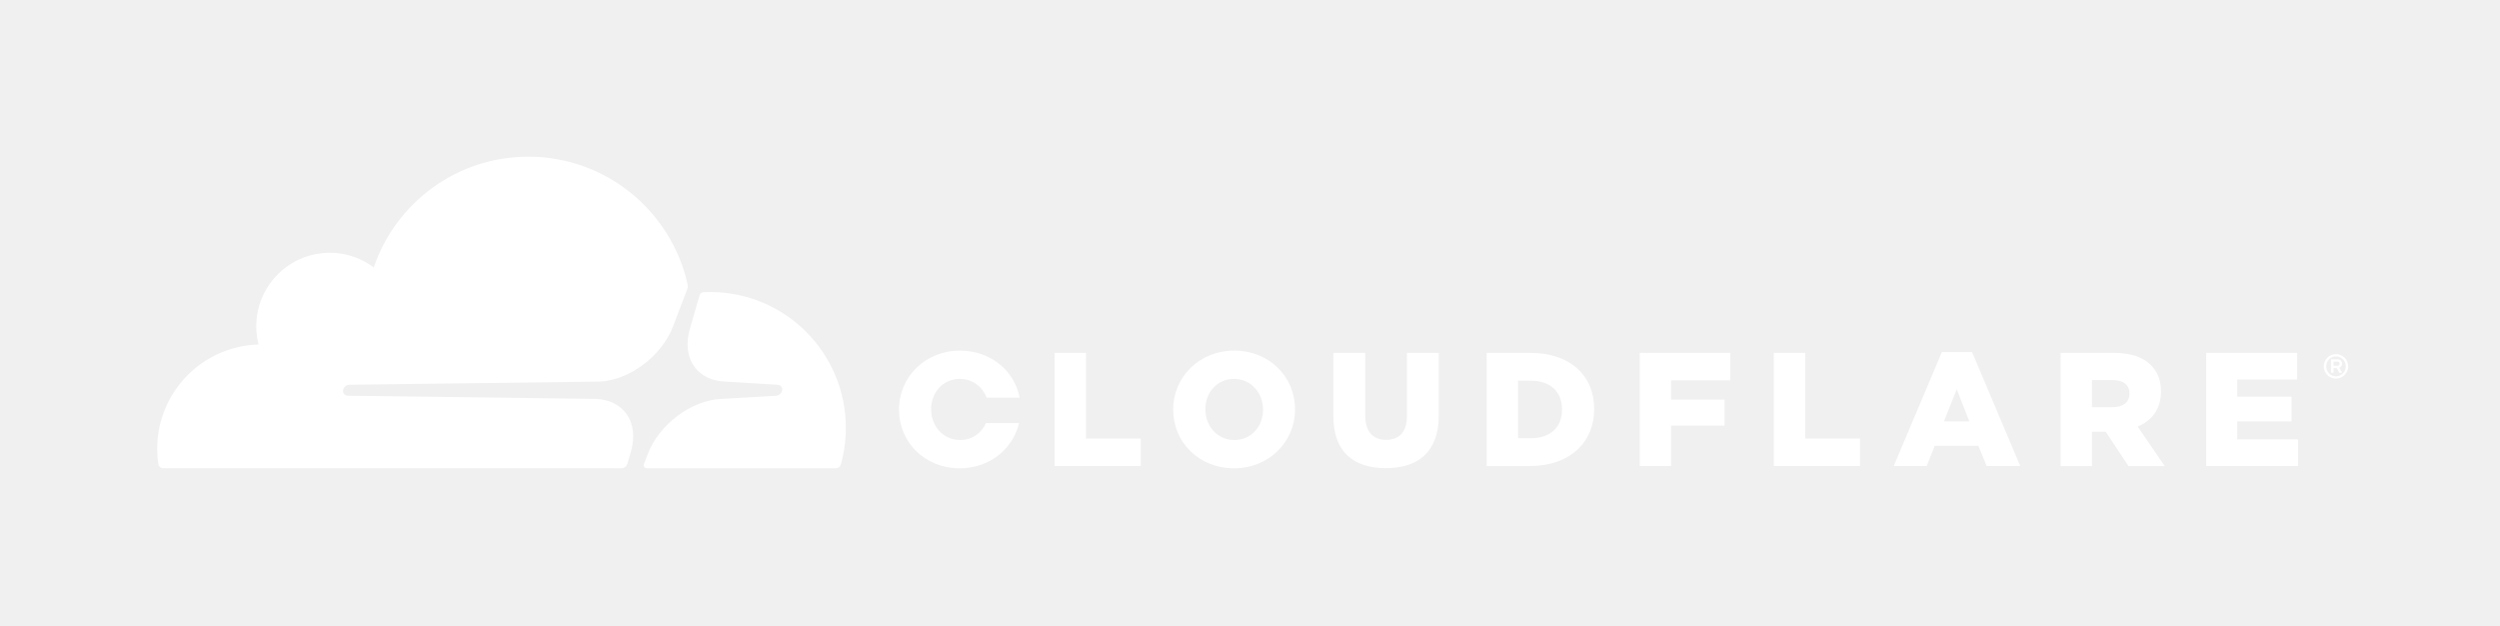
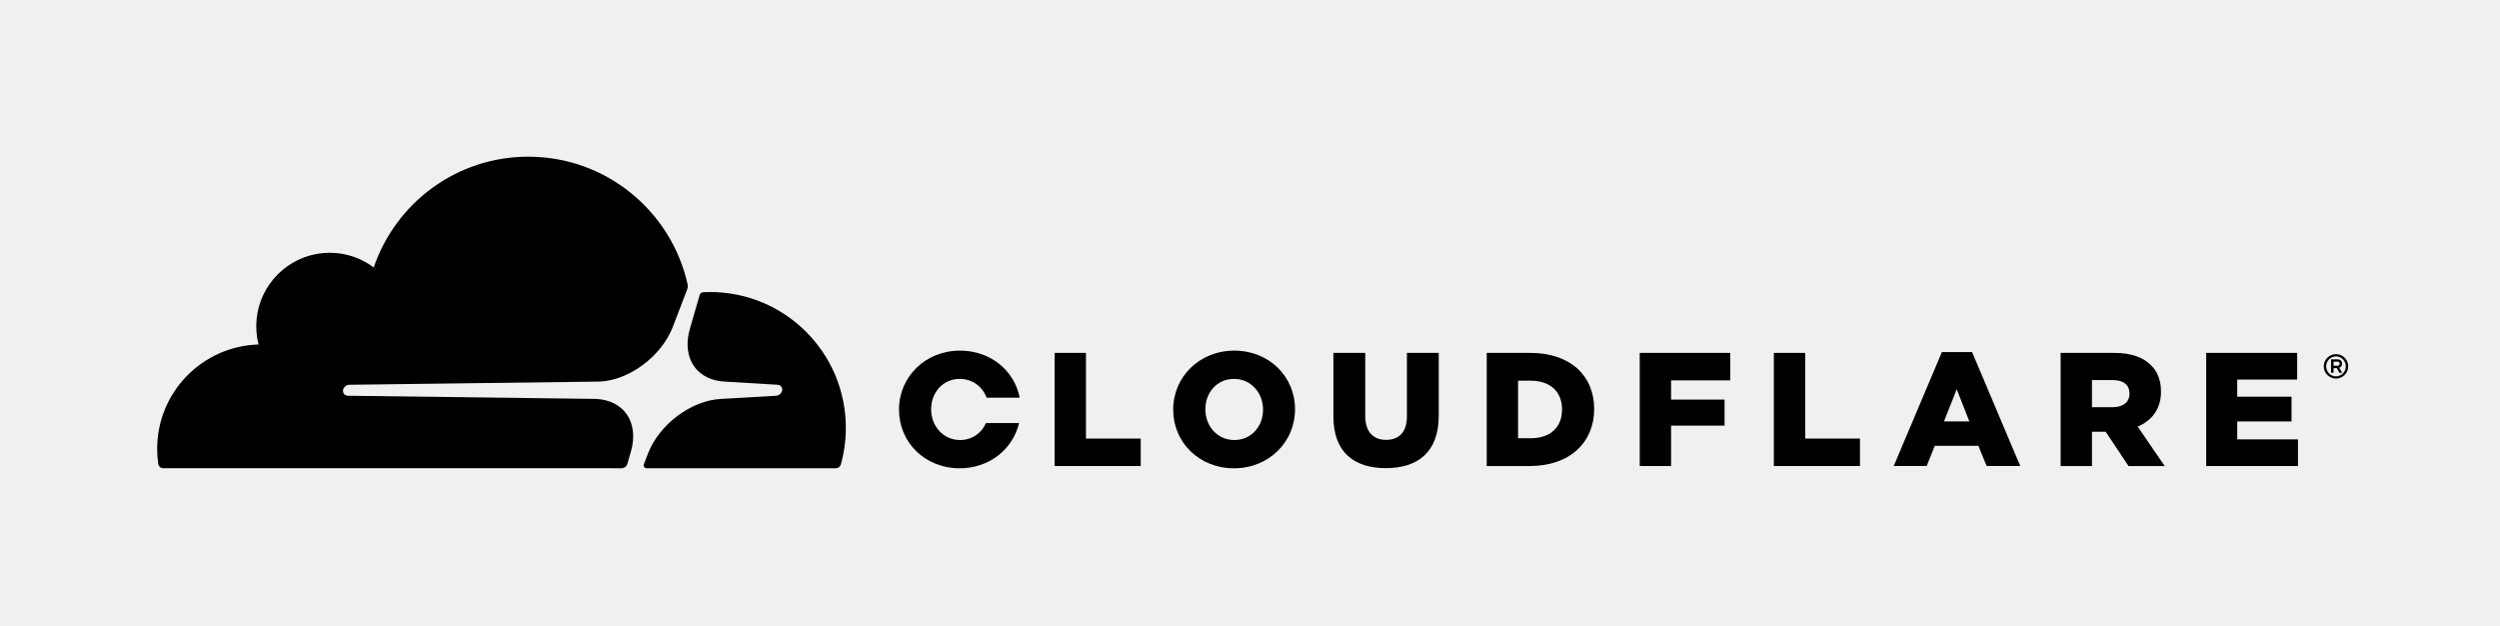
<svg xmlns="http://www.w3.org/2000/svg" version="1.1" id="Layer_1" x="0px" y="0px" viewBox="0 0 1239.333 310.125" style="enable-background:new 0 0 1239.333 310.125;" xml:space="preserve">
  <style type="text/css">
-   .st0{fill:#FFFFFF;}
+   .st0{fill:#000000;}
 </style>
  <g>
    <g>
      <path class="st0" d="M311.127,229.961l1.746-6.041c2.081-7.188,1.307-13.833-2.186-18.715c-3.213-4.498-8.567-7.145-15.069-7.452    l-123.166-1.571c-0.829-0.044-1.516-0.417-1.938-1.032c-0.428-0.631-0.527-1.444-0.264-2.224c0.406-1.214,1.609-2.131,2.861-2.186    l124.309-1.576c14.745-0.675,30.709-12.642,36.3-27.233l7.09-18.523c0.195-0.504,0.283-1.039,0.28-1.575    c-0.002-0.293-0.023-0.586-0.087-0.875c-8.056-36.206-40.364-63.28-78.997-63.28c-35.597,0-65.823,22.977-76.663,54.911    c-6.996-5.25-15.948-8.04-25.569-7.079c-17.079,1.697-30.803,15.448-32.499,32.527c-0.445,4.432-0.082,8.71,0.939,12.73    c-27.898,0.813-50.27,23.669-50.27,51.764c0,2.543,0.192,5.041,0.549,7.485c0.176,1.186,1.175,2.076,2.372,2.076l227.387,0.027    c0.022,0,0.042-0.01,0.065-0.011C309.615,232.08,310.76,231.219,311.127,229.961z">
   </path>
      <path class="st0" d="M352.158,144.764c-1.142,0-2.279,0.033-3.41,0.088c-0.187,0.01-0.364,0.055-0.534,0.115    c-0.591,0.207-1.061,0.685-1.24,1.308l-4.844,16.728c-2.081,7.188-1.307,13.828,2.186,18.71c3.213,4.503,8.567,7.145,15.069,7.452    l26.256,1.576c0.774,0.038,1.455,0.412,1.873,1.016c0.439,0.637,0.538,1.455,0.275,2.235c-0.412,1.214-1.609,2.131-2.856,2.186    l-27.282,1.576c-14.811,0.681-30.775,12.642-36.366,27.233l-1.972,5.151c-0.359,0.932,0.309,1.925,1.295,1.973    c0.025,0.001,0.047,0.009,0.073,0.009h93.874c1.12,0,2.12-0.73,2.422-1.807c1.631-5.799,2.499-11.911,2.499-18.232    C419.475,174.902,389.337,144.764,352.158,144.764z">
   </path>
    </g>
    <g>
      <path class="st0" d="M1158.495,187.676c-3.355,0-6.074-2.713-6.074-6.068c0-3.339,2.718-6.052,6.074-6.052    c3.35,0,6.068,2.713,6.068,6.052C1164.563,184.963,1161.845,187.676,1158.495,187.676 M1158.495,176.676    c-2.685,0-4.865,2.213-4.865,4.931c0,2.735,2.18,4.948,4.865,4.948c2.68,0,4.86-2.213,4.86-4.948    C1163.355,178.889,1161.175,176.676,1158.495,176.676 M1161.559,184.809h-1.439l-1.208-2.328h-1.626v2.312h-1.258v-6.672h3.202    c1.406,0,2.295,0.857,2.295,2.18c0,0.956-0.555,1.724-1.389,2.026L1161.559,184.809z M1159.248,181.322    c0.521,0,1.038-0.269,1.038-1.021c0-0.758-0.401-1.021-1.038-1.021h-1.961v2.043H1159.248z">
   </path>
      <polygon class="st0" points="523.013,174.934 538.56,174.934 538.56,217.406 565.727,217.406 565.727,231.025 523.013,231.025       ">
   </polygon>
      <path class="st0" d="M581.828,203.141v-0.159c0-16.107,12.982-29.172,30.292-29.172s30.127,12.905,30.127,29.012v0.159    c0,16.107-12.982,29.166-30.286,29.166C594.651,232.148,581.828,219.248,581.828,203.141 M626.382,203.141v-0.159    c0-8.095-5.849-15.146-14.421-15.146c-8.496,0-14.185,6.892-14.185,14.987v0.159c0,8.095,5.849,15.146,14.344,15.146    C620.692,218.128,626.382,211.236,626.382,203.141">
   </path>
      <path class="st0" d="M661.275,206.426v-31.494h15.788v31.176c0,8.095,4.086,11.939,10.335,11.939    c6.249,0,10.335-3.685,10.335-11.538v-31.577h15.788v31.094c0,18.111-10.335,26.041-26.283,26.041    C671.292,232.067,661.275,223.977,661.275,206.426">
   </path>
      <path class="st0" d="M737.314,174.937h21.637c20.033,0,31.654,11.538,31.654,27.722v0.165c0,16.184-11.78,28.205-31.972,28.205    h-21.318V174.937z M759.192,217.244c9.297,0,15.464-5.129,15.464-14.185V202.9c0-8.973-6.167-14.185-15.464-14.185h-6.332v28.529    H759.192z">
   </path>
      <polygon class="st0" points="813.198,174.934 858.07,174.934 858.07,188.559 828.745,188.559 828.745,198.092 855.27,198.092     855.27,210.992 828.745,210.992 828.745,231.025 813.198,231.025   ">
   </polygon>
      <polygon class="st0" points="879.703,174.934 895.25,174.934 895.25,217.406 922.417,217.406 922.417,231.025 879.703,231.025       ">
   </polygon>
      <path class="st0" d="M963.041,174.533h14.981l23.883,56.492h-16.667l-4.091-10.017H959.51l-4.003,10.017h-16.349L963.041,174.533z     M976.661,208.911l-6.25-15.948l-6.332,15.948H976.661z">
   </path>
      <path class="st0" d="M1021.929,174.933h26.525c8.578,0,14.503,2.246,18.271,6.09c3.289,3.207,4.97,7.535,4.97,13.065v0.159    c0,8.572-4.569,14.262-11.538,17.227l13.383,19.556h-17.952l-11.296-16.991h-6.815v16.991h-15.547V174.933z M1047.734,201.858    c5.288,0,8.336-2.565,8.336-6.65v-0.159c0-4.41-3.207-6.65-8.419-6.65h-10.176v13.46H1047.734z">
   </path>
      <polygon class="st0" points="1094.125,174.934 1139.239,174.934 1139.239,188.158 1109.513,188.158 1109.513,196.648     1136.438,196.648 1136.438,208.911 1109.513,208.911 1109.513,217.807 1139.64,217.807 1139.64,231.025 1094.125,231.025   ">
   </polygon>
      <path class="st0" d="M488.975,209.717c-2.175,4.91-6.76,8.408-12.845,8.408c-8.496,0-14.344-7.051-14.344-15.146v-0.159    c0-8.095,5.689-14.987,14.185-14.987c6.403,0,11.28,3.937,13.339,9.297h16.387c-2.625-13.35-14.355-23.318-29.567-23.318    c-17.31,0-30.286,13.059-30.286,29.166v0.159c0,16.107,12.817,29.012,30.127,29.012c14.805,0,26.376-9.588,29.43-22.433H488.975z">
   </path>
    </g>
  </g>
  <g>
 </g>
  <g>
 </g>
  <g>
 </g>
  <g>
 </g>
  <g>
 </g>
  <g>
 </g>
</svg>
